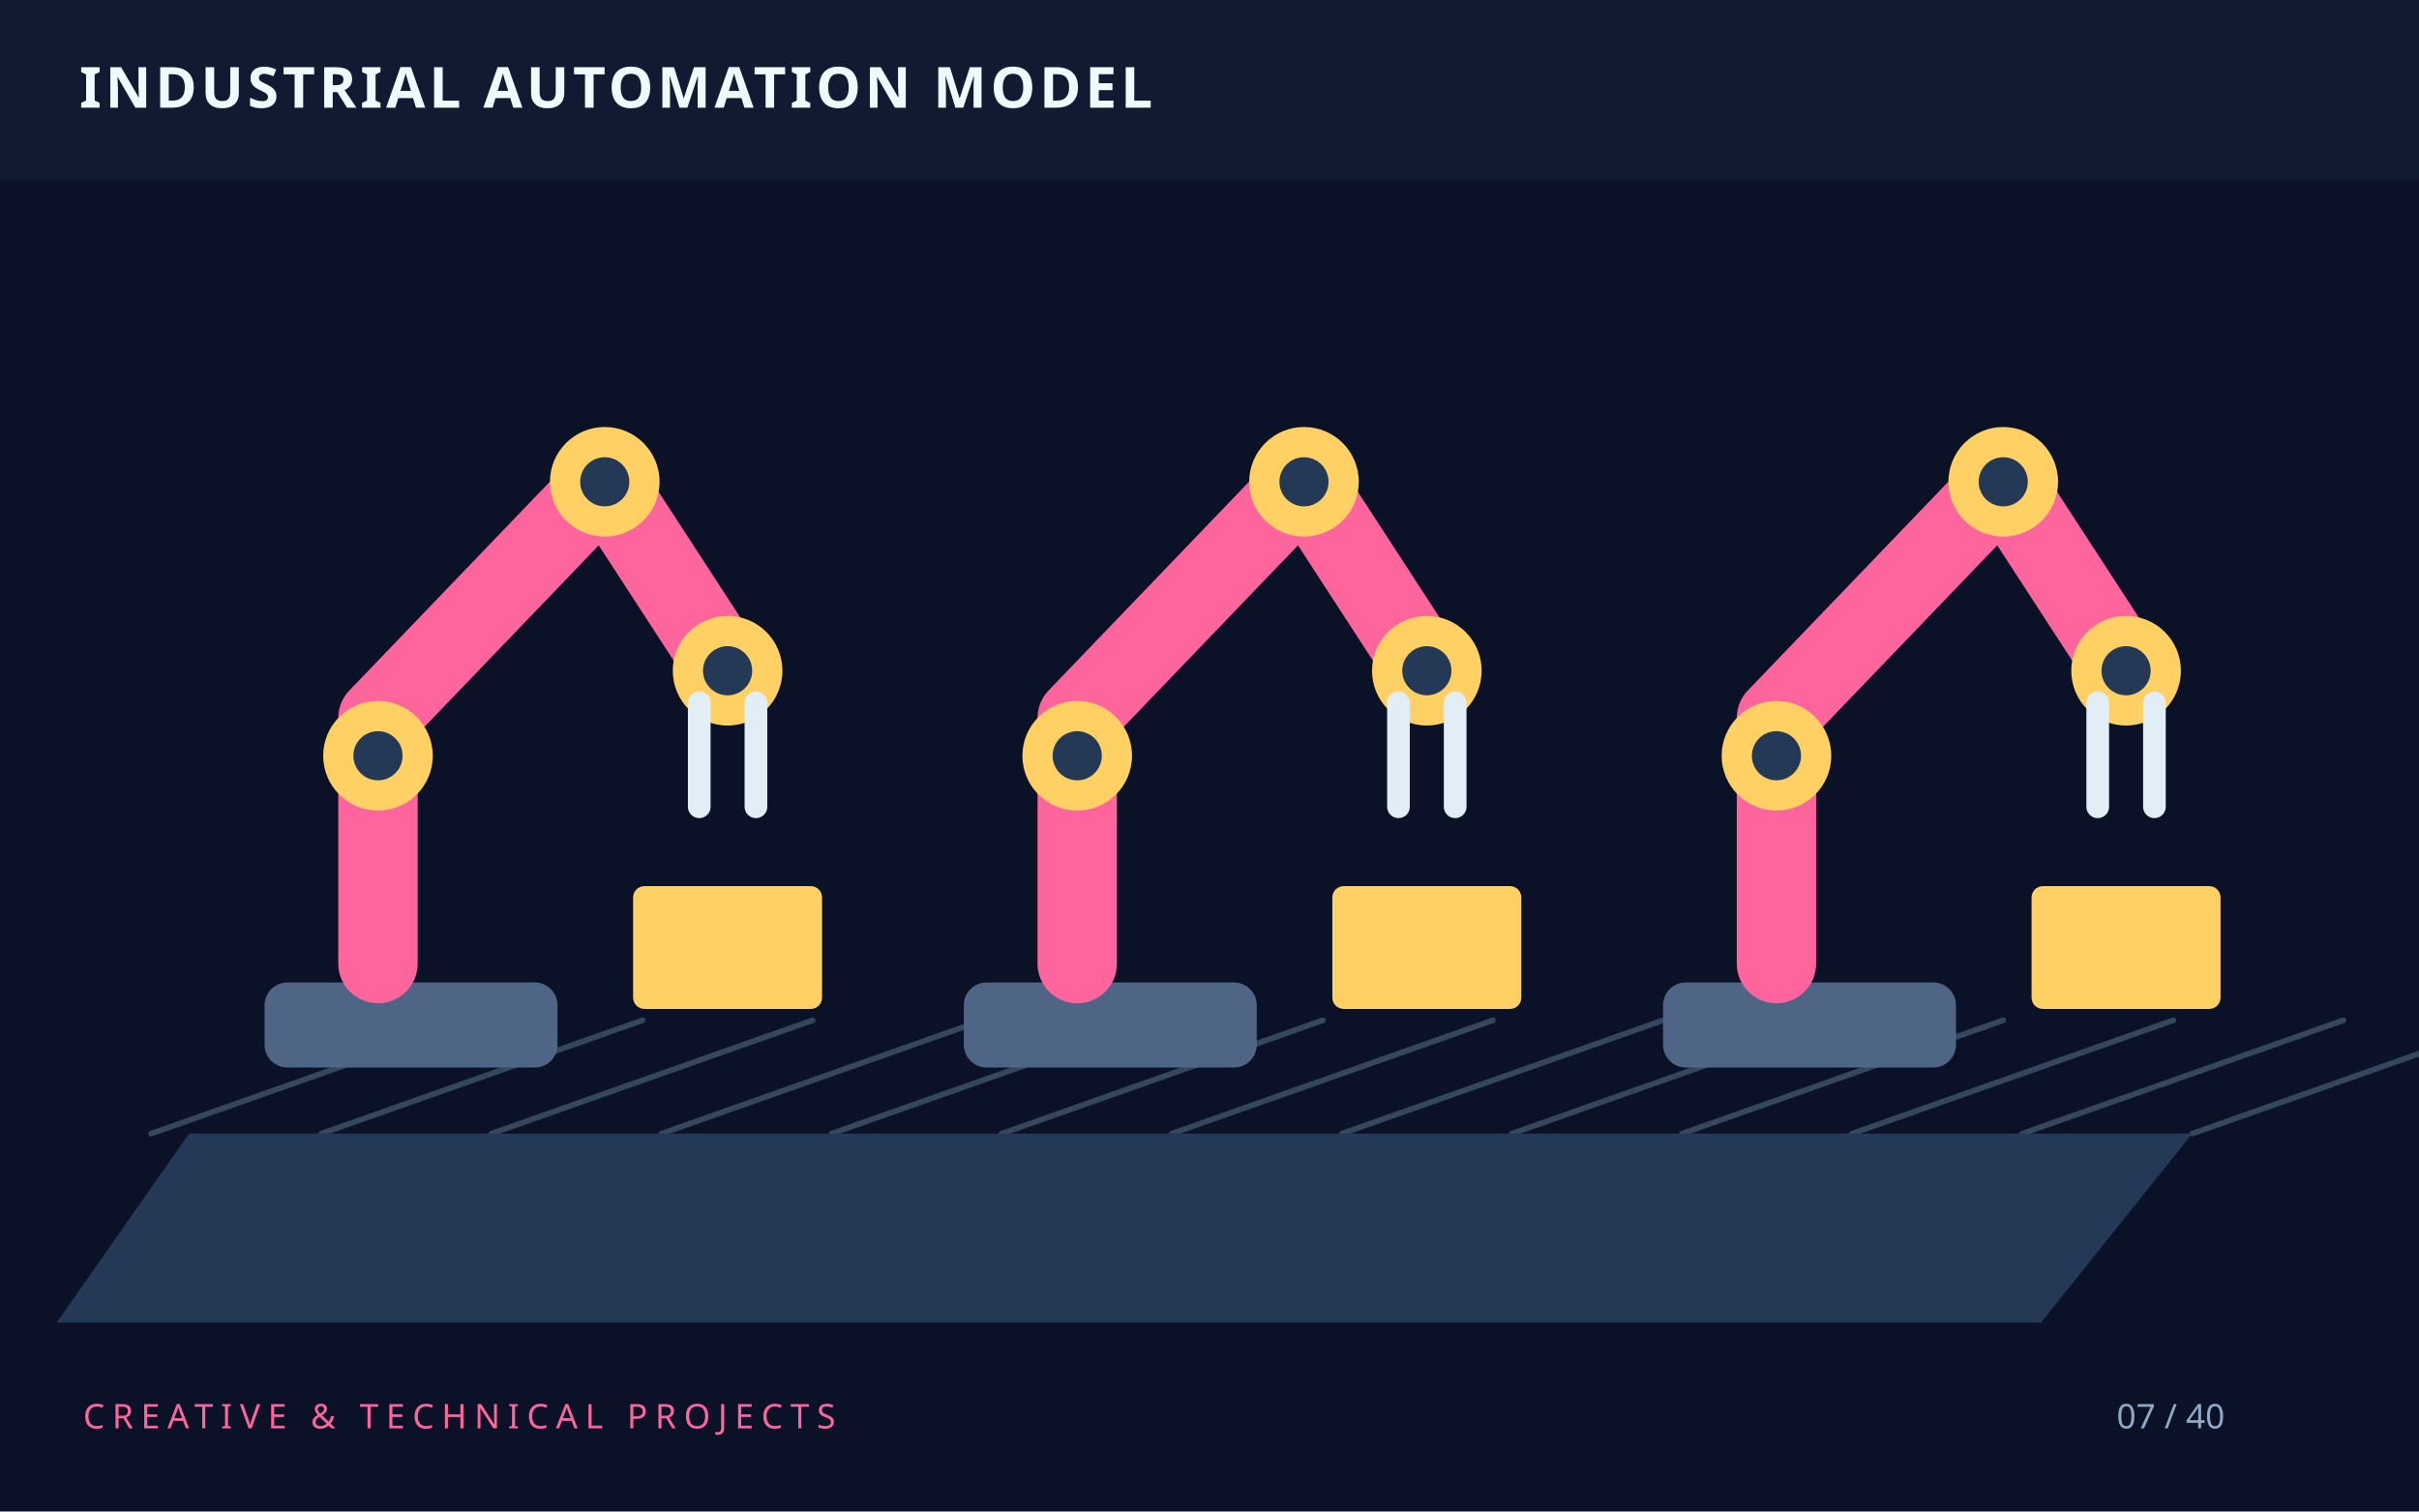
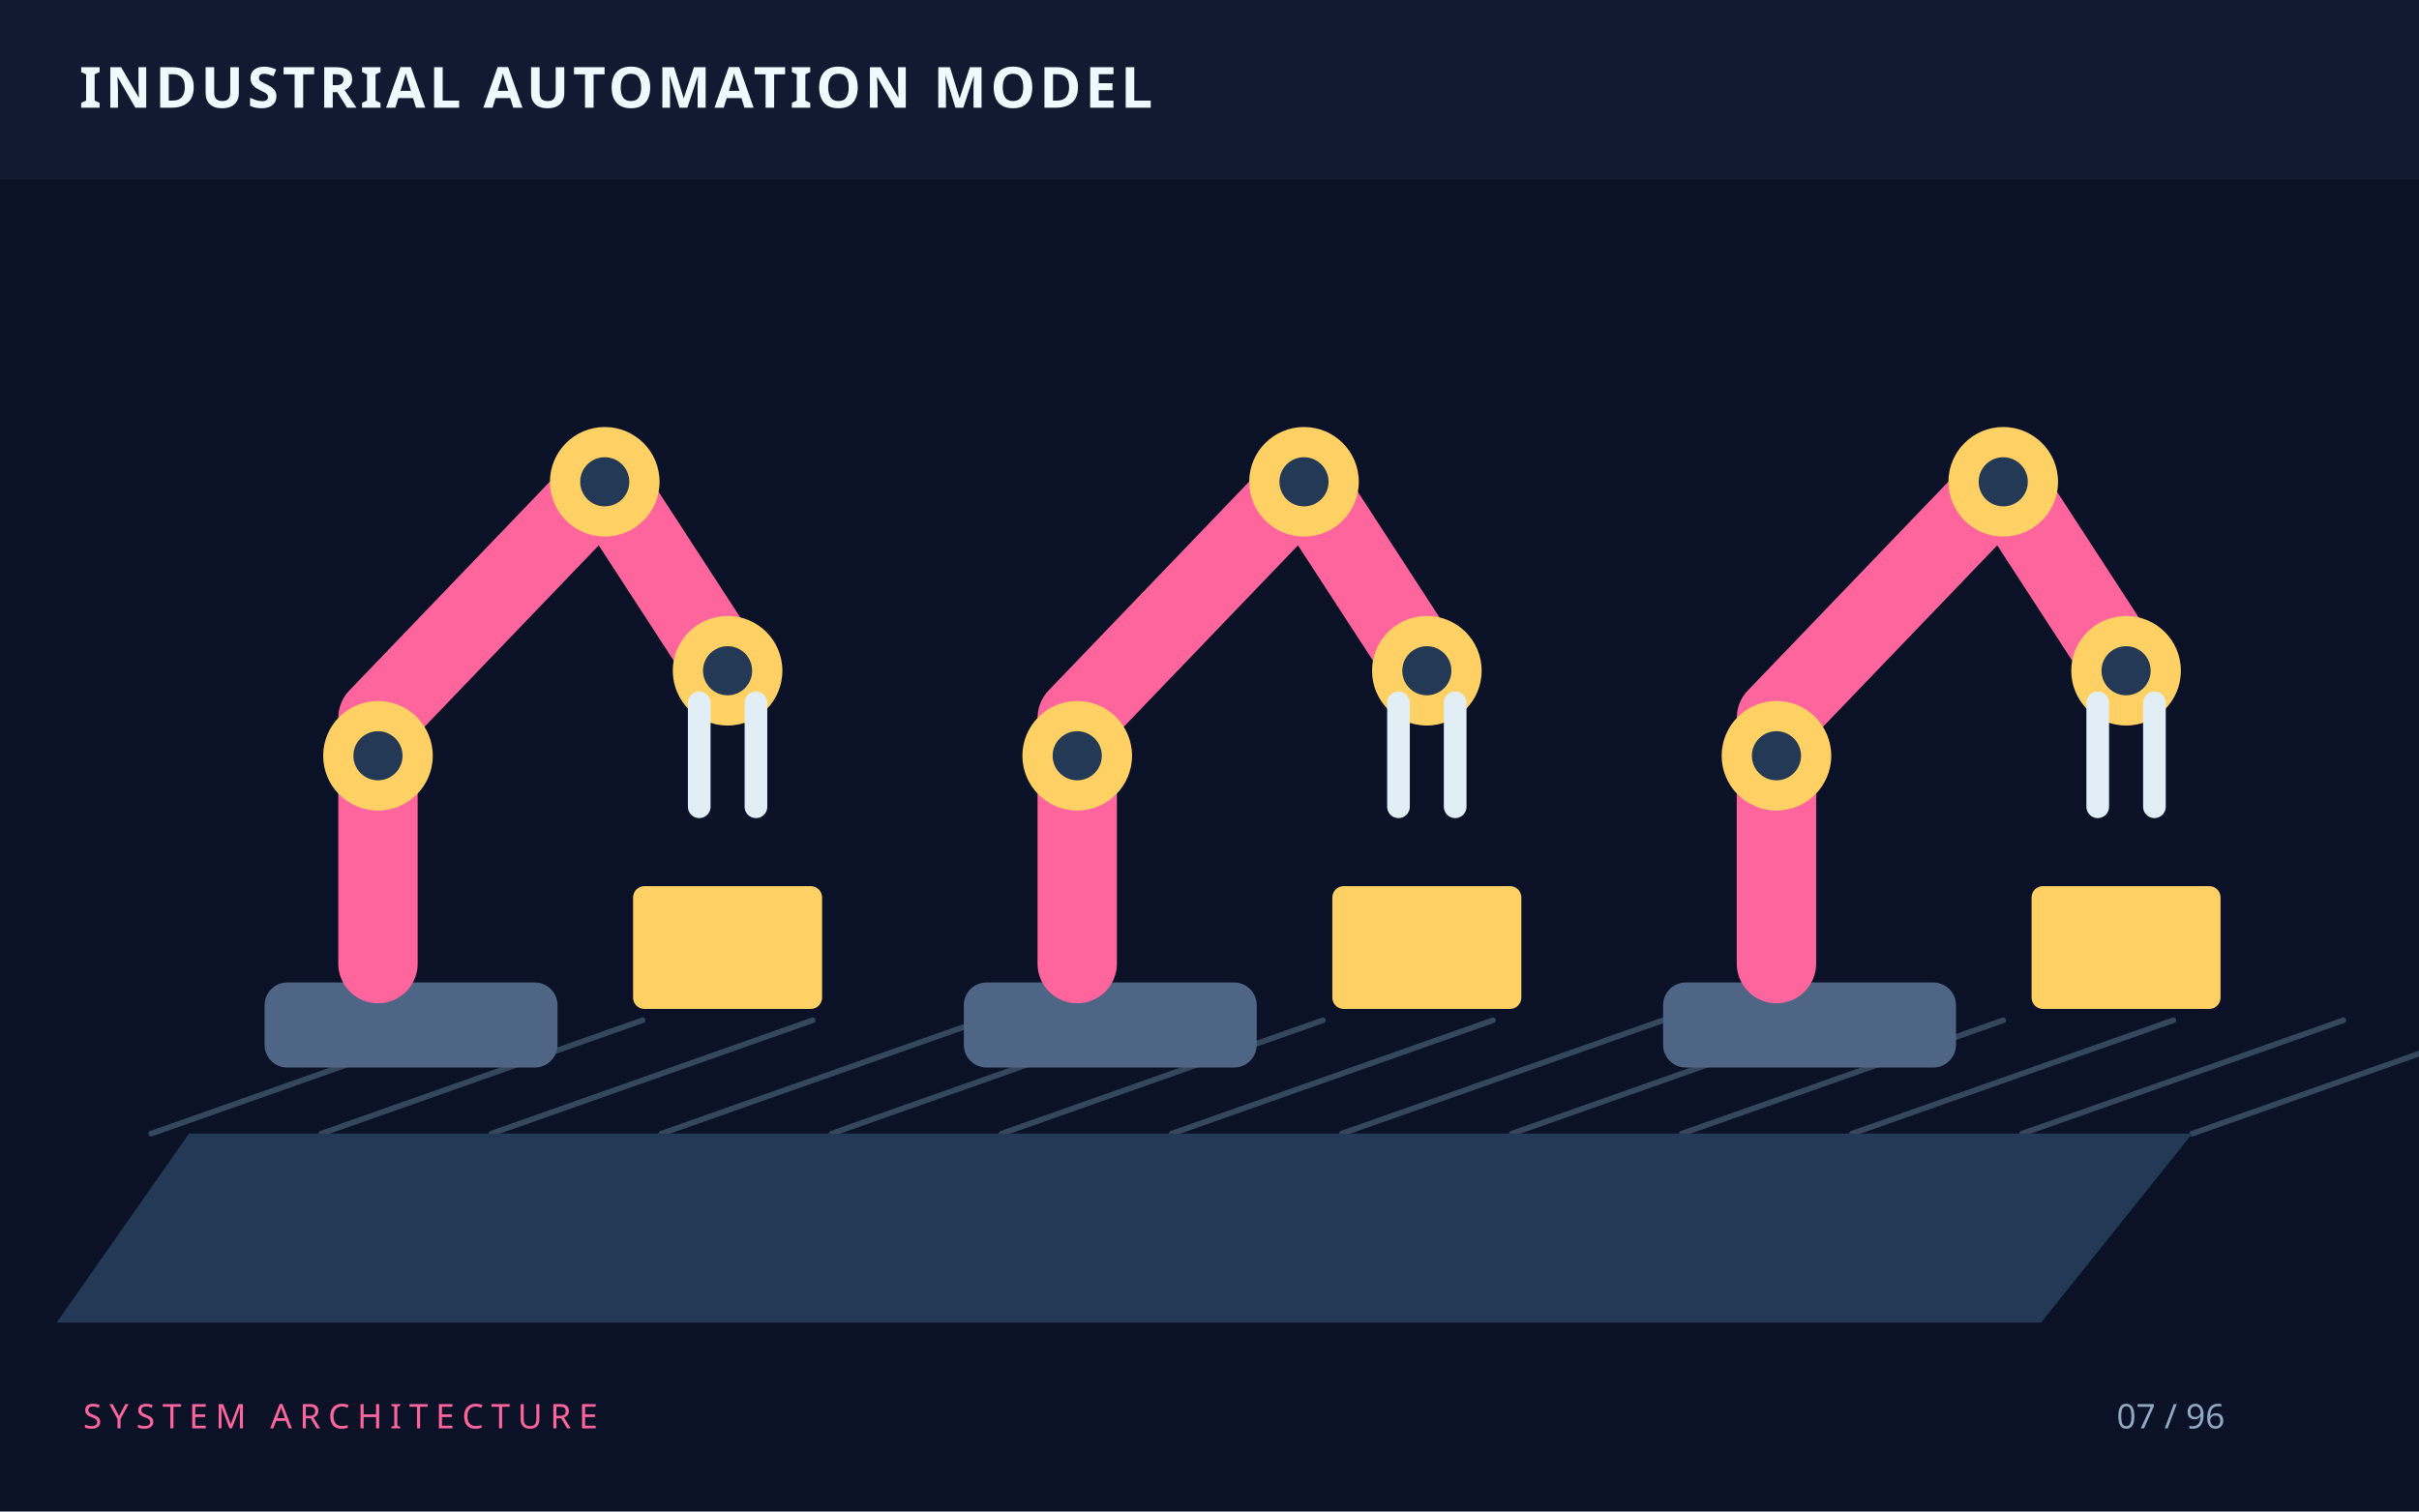
<svg xmlns="http://www.w3.org/2000/svg" width="1280" height="800" viewBox="0 0 1280 800">
  <rect x="0" y="0" width="1280" height="800" rx="0" fill="#0b1227" />
  <path d="M80 600l170-60" fill="none" stroke="#35475c" stroke-width="3" stroke-linecap="round" stroke-linejoin="round" />
  <path d="M170 600l170-60" fill="none" stroke="#35475c" stroke-width="3" stroke-linecap="round" stroke-linejoin="round" />
  <path d="M260 600l170-60" fill="none" stroke="#35475c" stroke-width="3" stroke-linecap="round" stroke-linejoin="round" />
  <path d="M350 600l170-60" fill="none" stroke="#35475c" stroke-width="3" stroke-linecap="round" stroke-linejoin="round" />
  <path d="M440 600l170-60" fill="none" stroke="#35475c" stroke-width="3" stroke-linecap="round" stroke-linejoin="round" />
  <path d="M530 600l170-60" fill="none" stroke="#35475c" stroke-width="3" stroke-linecap="round" stroke-linejoin="round" />
  <path d="M620 600l170-60" fill="none" stroke="#35475c" stroke-width="3" stroke-linecap="round" stroke-linejoin="round" />
  <path d="M710 600l170-60" fill="none" stroke="#35475c" stroke-width="3" stroke-linecap="round" stroke-linejoin="round" />
  <path d="M800 600l170-60" fill="none" stroke="#35475c" stroke-width="3" stroke-linecap="round" stroke-linejoin="round" />
  <path d="M890 600l170-60" fill="none" stroke="#35475c" stroke-width="3" stroke-linecap="round" stroke-linejoin="round" />
  <path d="M980 600l170-60" fill="none" stroke="#35475c" stroke-width="3" stroke-linecap="round" stroke-linejoin="round" />
  <path d="M1070 600l170-60" fill="none" stroke="#35475c" stroke-width="3" stroke-linecap="round" stroke-linejoin="round" />
  <path d="M1160 600l170-60" fill="none" stroke="#35475c" stroke-width="3" stroke-linecap="round" stroke-linejoin="round" />
  <path d="M100 600h1060l-80 100H30Z" fill="#233955" stroke="none" stroke-width="1" stroke-linecap="round" stroke-linejoin="round" />
  <rect x="140" y="520" width="155" height="45" rx="12" fill="#4e6585" />
  <path d="M200 510V380l120-125 65 100" fill="none" stroke="#ff659d" stroke-width="42" stroke-linecap="round" stroke-linejoin="round" />
  <circle cx="200" cy="400" r="29" fill="#ffd064" />
  <circle cx="200" cy="400" r="13" fill="#233955" />
  <circle cx="320" cy="255" r="29" fill="#ffd064" />
  <circle cx="320" cy="255" r="13" fill="#233955" />
  <circle cx="385" cy="355" r="29" fill="#ffd064" />
  <circle cx="385" cy="355" r="13" fill="#233955" />
  <path d="M370 372v55m30-55v55" fill="none" stroke="#e2eef6" stroke-width="12" stroke-linecap="round" stroke-linejoin="round" />
  <rect x="335" y="469" width="100" height="65" rx="6" fill="#ffd064" />
  <rect x="510" y="520" width="155" height="45" rx="12" fill="#4e6585" />
  <path d="M570 510V380l120-125 65 100" fill="none" stroke="#ff659d" stroke-width="42" stroke-linecap="round" stroke-linejoin="round" />
  <circle cx="570" cy="400" r="29" fill="#ffd064" />
  <circle cx="570" cy="400" r="13" fill="#233955" />
  <circle cx="690" cy="255" r="29" fill="#ffd064" />
  <circle cx="690" cy="255" r="13" fill="#233955" />
  <circle cx="755" cy="355" r="29" fill="#ffd064" />
  <circle cx="755" cy="355" r="13" fill="#233955" />
  <path d="M740 372v55m30-55v55" fill="none" stroke="#e2eef6" stroke-width="12" stroke-linecap="round" stroke-linejoin="round" />
  <rect x="705" y="469" width="100" height="65" rx="6" fill="#ffd064" />
  <rect x="880" y="520" width="155" height="45" rx="12" fill="#4e6585" />
  <path d="M940 510V380l120-125 65 100" fill="none" stroke="#ff659d" stroke-width="42" stroke-linecap="round" stroke-linejoin="round" />
  <circle cx="940" cy="400" r="29" fill="#ffd064" />
  <circle cx="940" cy="400" r="13" fill="#233955" />
  <circle cx="1060" cy="255" r="29" fill="#ffd064" />
  <circle cx="1060" cy="255" r="13" fill="#233955" />
  <circle cx="1125" cy="355" r="29" fill="#ffd064" />
  <circle cx="1125" cy="355" r="13" fill="#233955" />
  <path d="M1110 372v55m30-55v55" fill="none" stroke="#e2eef6" stroke-width="12" stroke-linecap="round" stroke-linejoin="round" />
  <rect x="1075" y="469" width="100" height="65" rx="6" fill="#ffd064" />
  <rect x="0" y="0" width="1280" height="95" rx="0" fill="#101a30" />
  <text x="42" y="57" font-family="system-ui,sans-serif" font-size="30" fill="#edfaff" font-weight="700" letter-spacing="2">INDUSTRIAL AUTOMATION MODEL</text>
-   <text x="44" y="756" font-family="system-ui,sans-serif" font-size="18" fill="#ff659d" letter-spacing="4">CREATIVE &amp; TECHNICAL PROJECTS</text>
-   <text x="1120" y="756" font-family="system-ui,sans-serif" font-size="18" fill="#90a8c2">07 / 40</text>
+   <text x="44" y="756" font-family="system-ui,sans-serif" font-size="18" fill="#ff659d" letter-spacing="4">SYSTEM ARCHITECTURE</text>
+   <text x="1120" y="756" font-family="system-ui,sans-serif" font-size="18" fill="#90a8c2">07 / 96</text>
</svg>
